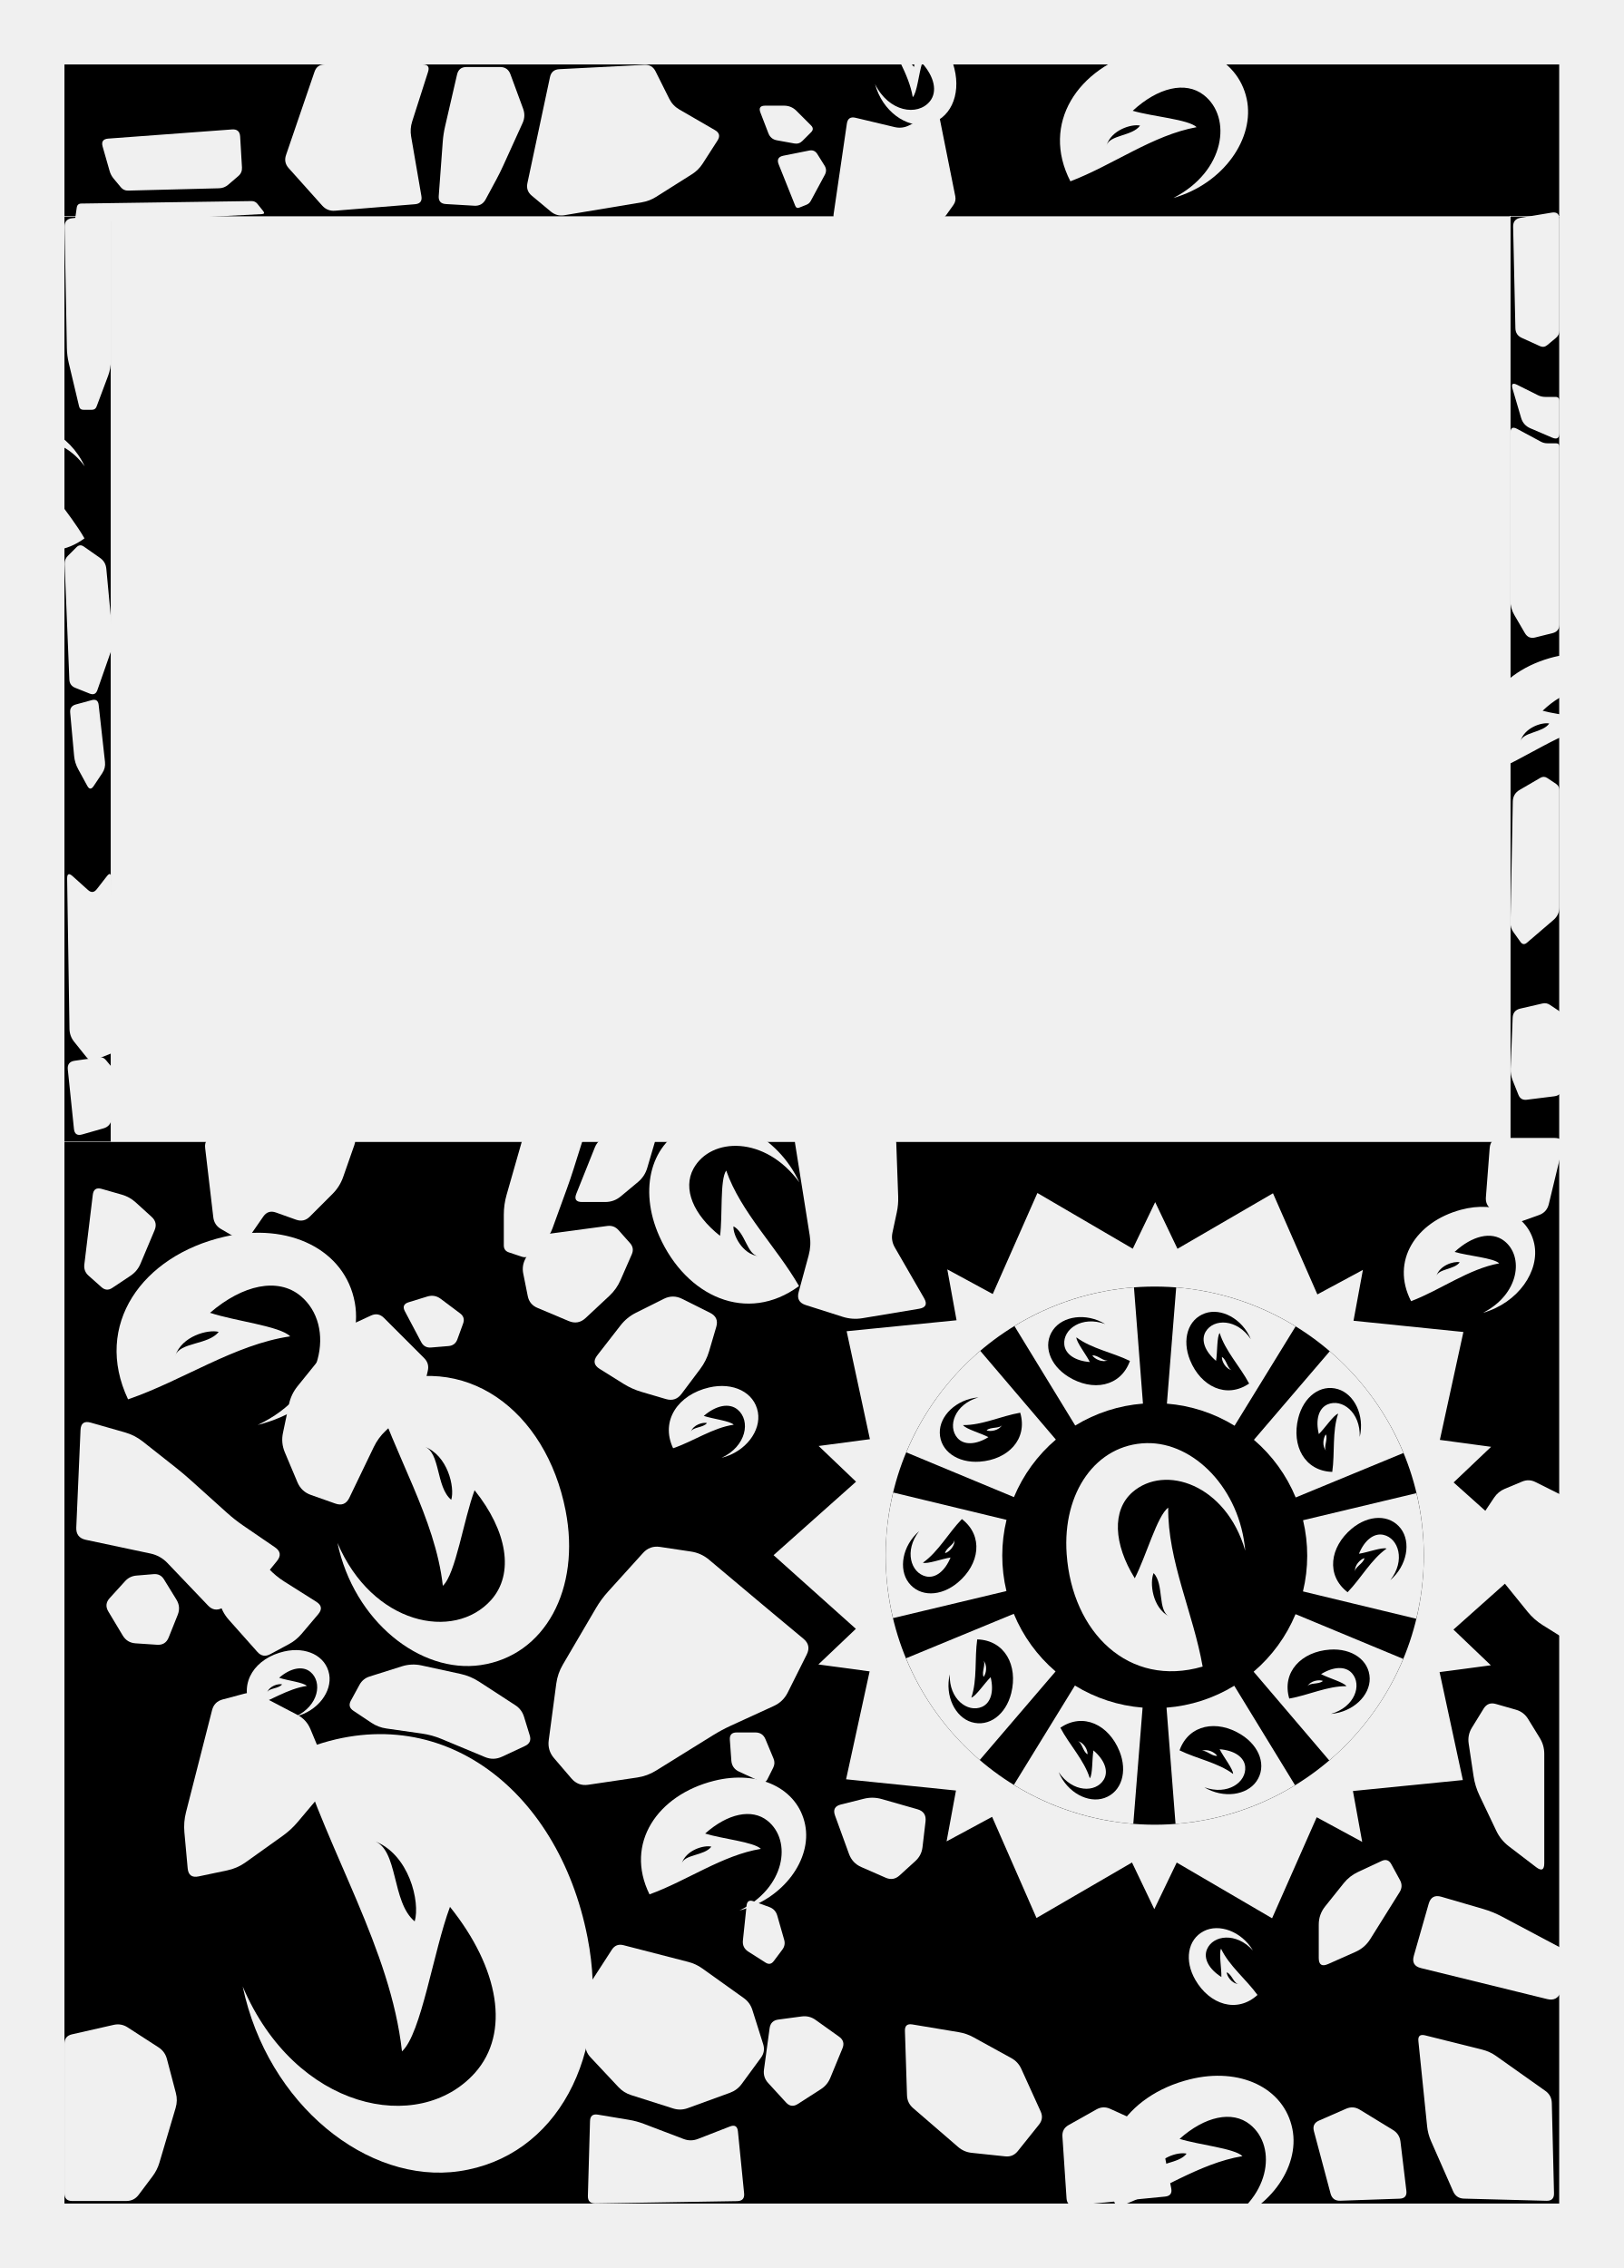
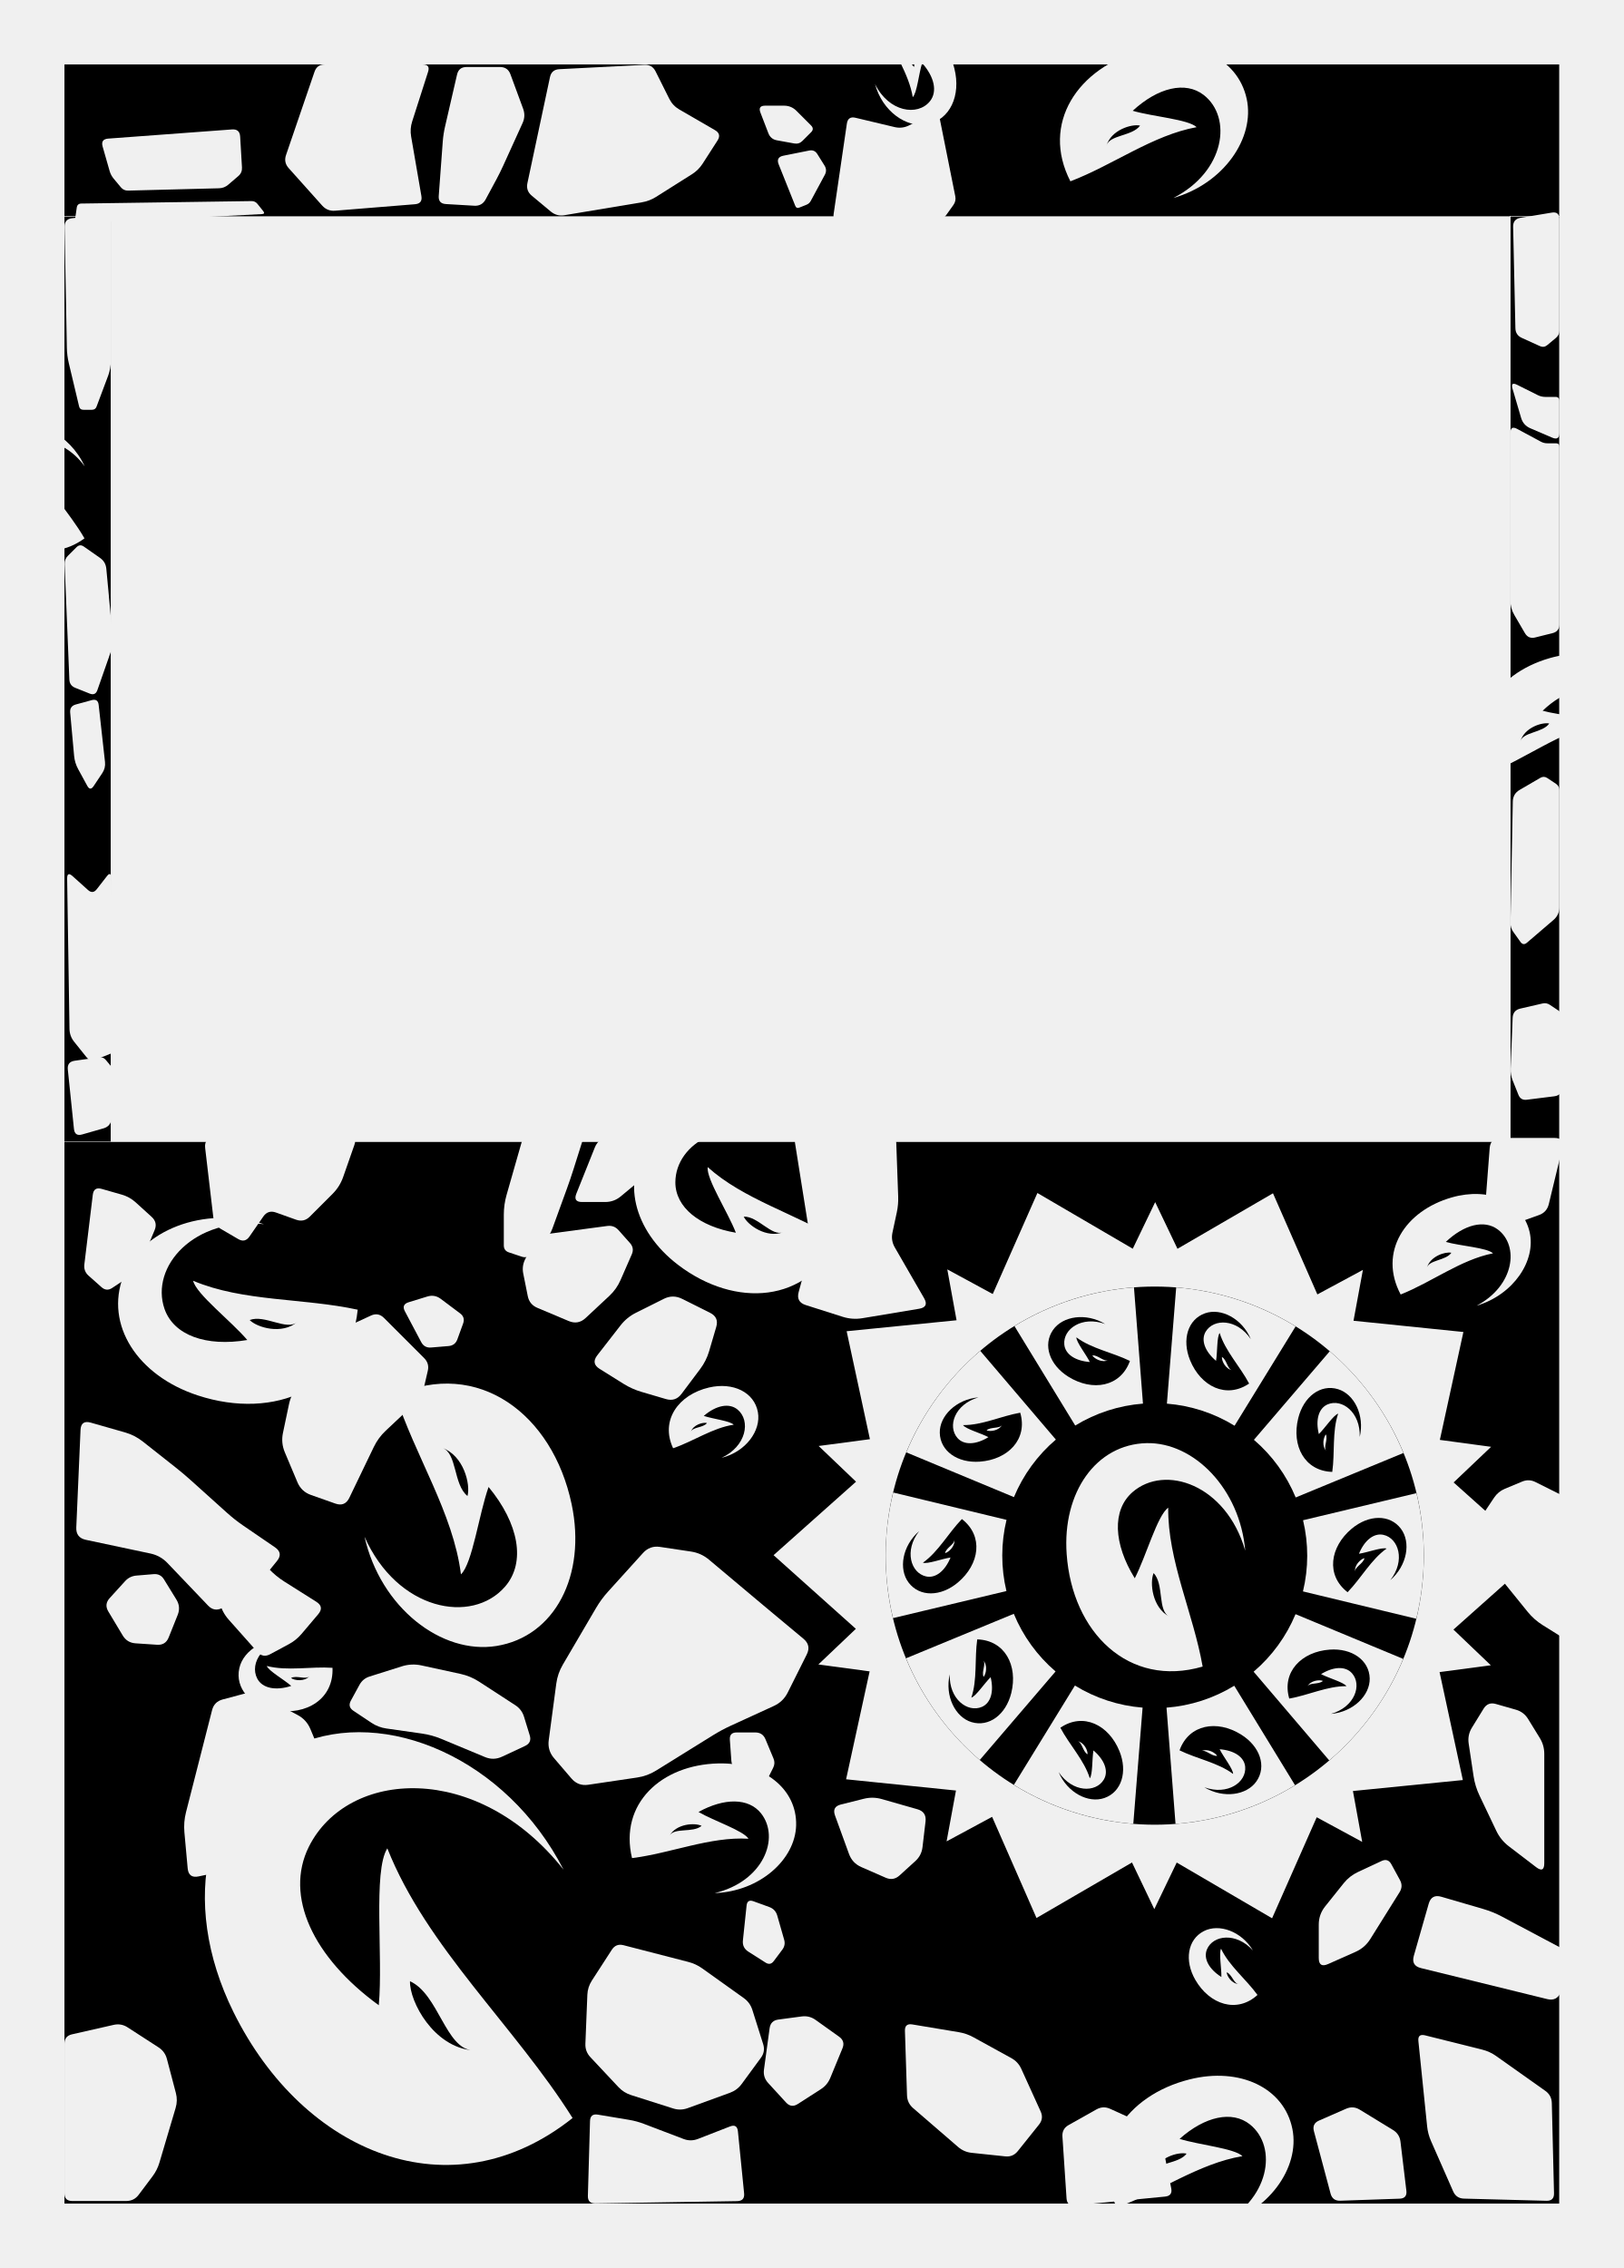
<svg xmlns="http://www.w3.org/2000/svg" viewBox="0 0 630 880">
  <defs>
    <clipPath id="dragon-observed">
      <rect x="25" y="25" width="580" height="59" />
      <rect x="25" y="84" width="18" height="359" />
      <rect x="586" y="84" width="19" height="359" />
      <rect x="25" y="443" width="580" height="412" />
    </clipPath>
    <mask id="dragon-network" maskUnits="userSpaceOnUse" x="0" y="0" width="630" height="880">
      <rect width="630" height="880" fill="white" />
      <g fill="black" fill-rule="evenodd">
        <g transform="translate(448.017 603.598) scale(0.9942857) translate(-448 -598)">
          <path d="M 30.319 484.370 L 33.615 457.180 Q 34.000 454.000 37.080 454.880 L 44.920 457.120 Q 48.000 458.000 50.370 460.155 L 56.580 465.800 Q 59.000 468.000 57.731 471.014 L 52.231 484.076 Q 51.000 487.000 48.360 488.760 L 41.204 493.531 Q 39.000 495.000 37.020 493.240 L 31.980 488.760 Q 30.000 487.000 30.319 484.370 Z" />
          <path d="M 80.643 465.965 L 77.467 438.973 Q 77.000 435.000 80.999 434.933 L 133.001 434.067 Q 137.000 434.000 135.679 437.775 L 131.321 450.225 Q 130.000 454.000 127.172 456.828 L 118.313 465.687 Q 116.000 468.000 112.920 466.900 L 105.080 464.100 Q 102.000 463.000 100.138 465.689 L 94.740 473.487 Q 93.000 476.000 90.360 474.460 L 83.640 470.540 Q 81.000 469.000 80.643 465.965 Z" />
          <path d="M 195.088 457.192 L 200.901 436.846 Q 202.000 433.000 205.997 432.833 L 222.003 432.167 Q 226.000 432.000 224.795 435.814 L 221.205 447.186 Q 220.000 451.000 218.633 454.759 L 212.957 470.368 Q 212.000 473.000 210.020 474.980 L 204.476 480.524 Q 203.000 482.000 201.020 481.340 L 195.980 479.660 Q 194.000 479.000 194.000 476.913 L 194.000 464.960 Q 194.000 461.000 195.088 457.192 Z" />
          <path d="M 222.307 456.732 L 229.514 438.714 Q 231.000 435.000 234.985 434.653 L 250.116 433.338 Q 254.000 433.000 252.900 436.740 L 249.970 446.703 Q 249.000 450.000 246.360 452.200 L 239.640 457.800 Q 237.000 460.000 233.563 460.000 L 224.520 460.000 Q 221.000 460.000 222.307 456.732 Z" />
          <path d="M 202.320 482.360 L 205.680 475.640 Q 207.000 473.000 209.926 472.610 L 234.374 469.350 Q 237.000 469.000 238.760 470.980 L 243.240 476.020 Q 245.000 478.000 243.938 480.427 L 239.540 490.480 Q 238.000 494.000 235.191 496.622 L 225.924 505.271 Q 223.000 508.000 219.313 506.448 L 207.102 501.306 Q 204.000 500.000 203.340 496.700 L 201.579 487.894 Q 201.000 485.000 202.320 482.360 Z" />
          <path d="M 161.760 514.659 L 155.400 502.645 Q 154.000 500.000 156.860 499.120 L 164.140 496.880 Q 167.000 496.000 169.394 497.795 L 176.940 503.455 Q 179.000 505.000 178.120 507.420 L 175.880 513.580 Q 175.000 516.000 172.434 516.214 L 165.640 516.780 Q 163.000 517.000 161.760 514.659 Z" />
          <path d="M 113.513 531.888 L 130.021 511.450 Q 132.000 509.000 134.860 507.680 L 142.140 504.320 Q 145.000 503.000 147.227 505.227 L 162.925 520.925 Q 165.000 523.000 164.340 525.860 L 162.660 533.140 Q 162.000 536.000 159.863 538.012 L 147.913 549.259 Q 145.000 552.000 143.265 555.604 L 133.721 575.427 Q 132.000 579.000 128.260 577.680 L 118.740 574.320 Q 115.000 573.000 113.461 569.345 L 108.552 557.687 Q 107.000 554.000 107.824 550.086 L 110.176 538.914 Q 111.000 535.000 113.513 531.888 Z" />
          <path d="M 230.456 519.843 L 239.544 508.157 Q 242.000 505.000 245.578 503.211 L 256.422 497.789 Q 260.000 496.000 263.578 497.789 L 274.513 503.257 Q 278.000 505.000 276.900 508.740 L 274.100 518.260 Q 273.000 522.000 270.661 525.119 L 263.339 534.881 Q 261.000 538.000 257.260 536.900 L 247.740 534.100 Q 244.000 533.000 240.694 530.934 L 231.392 525.120 Q 228.000 523.000 230.456 519.843 Z" />
          <path d="M 313.372 473.050 L 307.628 436.950 Q 307.000 433.000 311.000 433.000 L 343.000 433.000 Q 347.000 433.000 347.143 436.997 L 347.888 457.852 Q 348.000 461.000 347.340 464.080 L 345.660 471.920 Q 345.000 475.000 346.574 477.728 L 358.001 497.535 Q 360.000 501.000 356.054 501.658 L 333.946 505.342 Q 330.000 506.000 326.188 504.787 L 311.812 500.213 Q 308.000 499.000 309.052 495.141 L 312.948 480.859 Q 314.000 477.000 313.372 473.050 Z" />
          <path d="M 27.174 587.004 L 28.826 548.996 Q 29.000 545.000 32.846 546.099 L 46.154 549.901 Q 50.000 551.000 53.140 553.479 L 65.860 563.521 Q 69.000 566.000 71.973 568.676 L 86.027 581.324 Q 89.000 584.000 92.301 586.259 L 104.699 594.741 Q 108.000 597.000 105.478 600.104 L 97.171 610.327 Q 95.000 613.000 91.920 614.540 L 84.080 618.460 Q 81.000 620.000 78.622 617.509 L 62.762 600.893 Q 60.000 598.000 56.087 597.170 L 30.913 591.830 Q 27.000 591.000 27.174 587.004 Z" />
          <path d="M 40.200 614.580 L 46.218 607.960 Q 48.000 606.000 50.640 605.780 L 57.360 605.220 Q 60.000 605.000 61.388 607.256 L 66.240 615.140 Q 68.000 618.000 66.753 621.118 L 63.228 629.929 Q 62.000 633.000 58.700 632.780 L 50.300 632.220 Q 47.000 632.000 45.298 629.164 L 39.683 619.804 Q 38.000 617.000 40.200 614.580 Z" />
          <path d="M 83.091 616.105 L 77.650 592.785 Q 77.000 590.000 79.860 590.000 L 87.140 590.000 Q 90.000 590.000 91.956 592.086 L 102.264 603.082 Q 105.000 606.000 108.382 608.136 L 120.832 615.999 Q 124.000 618.000 121.580 620.860 L 115.098 628.520 Q 113.000 631.000 110.140 632.540 L 102.860 636.460 Q 100.000 638.000 97.842 635.572 L 86.657 622.990 Q 84.000 620.000 83.091 616.105 Z" />
          <path d="M 69.990 698.124 L 80.155 658.309 Q 81.000 655.000 84.300 654.120 L 92.700 651.880 Q 96.000 651.000 99.025 652.585 L 113.457 660.144 Q 117.000 662.000 118.538 665.692 L 125.462 682.308 Q 127.000 686.000 124.423 689.060 L 113.577 701.940 Q 111.000 705.000 107.745 707.325 L 93.255 717.675 Q 90.000 720.000 86.086 720.824 L 74.914 723.176 Q 71.000 724.000 70.638 720.016 L 69.362 705.984 Q 69.000 702.000 69.990 698.124 Z" />
          <path d="M 134.320 654.580 L 137.680 648.420 Q 139.000 646.000 141.629 645.170 L 154.186 641.205 Q 158.000 640.000 161.909 640.850 L 177.091 644.150 Q 181.000 645.000 184.354 647.180 L 198.491 656.369 Q 201.000 658.000 201.880 660.860 L 204.120 668.140 Q 205.000 671.000 202.288 672.265 L 193.300 676.460 Q 190.000 678.000 186.638 676.599 L 169.692 669.538 Q 166.000 668.000 162.040 667.434 L 148.141 665.449 Q 145.000 665.000 142.360 663.240 L 135.294 658.529 Q 133.000 657.000 134.320 654.580 Z" />
          <path d="M 217.023 640.549 L 229.977 618.451 Q 232.000 615.000 234.684 612.034 L 248.316 596.966 Q 251.000 594.000 254.956 594.593 L 267.044 596.407 Q 271.000 597.000 274.063 599.573 L 292.937 615.427 Q 296.000 618.000 299.073 620.561 L 310.927 630.439 Q 314.000 633.000 312.211 636.578 L 304.789 651.422 Q 303.000 655.000 299.364 656.667 L 282.636 664.333 Q 279.000 666.000 275.601 668.109 L 253.399 681.891 Q 250.000 684.000 246.043 684.586 L 226.957 687.414 Q 223.000 688.000 220.397 684.963 L 213.603 677.037 Q 211.000 674.000 211.529 670.035 L 214.471 647.965 Q 215.000 644.000 217.023 640.549 Z" />
          <path d="M 282.780 677.920 L 282.204 669.853 Q 282.000 667.000 284.860 667.000 L 292.140 667.000 Q 295.000 667.000 296.100 669.640 L 299.243 677.184 Q 300.000 679.000 299.120 680.760 L 296.880 685.240 Q 296.000 687.000 294.213 686.175 L 285.804 682.294 Q 283.000 681.000 282.780 677.920 Z" />
          <path d="M 328.687 714.389 L 323.240 699.410 Q 322.000 696.000 325.520 695.120 L 334.480 692.880 Q 338.000 692.000 341.489 692.997 L 355.379 696.965 Q 359.000 698.000 358.560 701.740 L 357.382 711.752 Q 357.000 715.000 354.580 717.200 L 348.420 722.800 Q 346.000 725.000 343.004 723.689 L 333.520 719.540 Q 330.000 718.000 328.687 714.389 Z" />
          <path d="M 287.300 748.147 L 288.730 734.561 Q 289.000 732.000 291.420 732.880 L 297.580 735.120 Q 300.000 736.000 300.707 738.476 L 303.396 747.885 Q 304.000 750.000 302.680 751.760 L 299.320 756.240 Q 298.000 758.000 296.144 756.819 L 289.420 752.540 Q 287.000 751.000 287.300 748.147 Z" />
          <path d="M 577.216 458.191 L 578.693 438.988 Q 579.000 435.000 583.000 435.000 L 604.000 435.000 Q 608.000 435.000 607.061 438.888 L 601.767 460.821 Q 601.000 464.000 597.920 465.100 L 589.653 468.052 Q 587.000 469.000 584.800 467.240 L 579.200 462.760 Q 577.000 461.000 577.216 458.191 Z" />
          <path d="M 573.910 585.135 L 580.414 575.380 Q 582.000 573.000 584.640 571.900 L 591.360 569.100 Q 594.000 568.000 596.558 569.279 L 608.422 575.211 Q 612.000 577.000 612.000 581.000 L 612.000 629.000 Q 612.000 633.000 608.608 630.880 L 599.392 625.120 Q 596.000 623.000 593.483 619.891 L 581.167 604.676 Q 579.000 602.000 577.460 598.920 L 573.540 591.080 Q 572.000 588.000 573.910 585.135 Z" />
          <path d="M 571.760 665.140 L 576.321 657.728 Q 578.000 655.000 581.080 655.880 L 588.920 658.120 Q 592.000 659.000 593.679 661.728 L 598.240 669.140 Q 600.000 672.000 600.000 675.358 L 600.000 718.000 Q 600.000 722.000 596.823 719.570 L 586.177 711.430 Q 583.000 709.000 581.280 705.389 L 574.720 691.611 Q 573.000 688.000 572.407 684.044 L 570.498 671.321 Q 570.000 668.000 571.760 665.140 Z" />
          <path d="M 527.300 721.460 L 536.502 717.166 Q 539.000 716.000 540.320 718.420 L 543.680 724.580 Q 545.000 727.000 543.539 729.338 L 532.120 747.608 Q 530.000 751.000 526.345 752.625 L 515.655 757.375 Q 512.000 759.000 512.000 755.000 L 512.000 742.000 Q 512.000 738.000 514.499 734.877 L 521.725 725.844 Q 524.000 723.000 527.300 721.460 Z" />
          <path d="M 549.099 754.154 L 554.901 733.846 Q 556.000 730.000 559.840 731.120 L 576.160 735.880 Q 580.000 737.000 583.532 738.877 L 608.468 752.123 Q 612.000 754.000 610.550 757.728 L 606.450 768.272 Q 605.000 772.000 601.115 771.046 L 551.885 758.954 Q 548.000 758.000 549.099 754.154 Z" />
-           <path d="M 97.955 546.997 C 123.107 540.778 139.393 518.715 135.867 499.293 C 132.106 478.579 110.073 467.717 84.882 473.576 C 52.872 480.996 33.674 507.978 47.375 537.003 C 68.711 529.697 88.839 515.613 110.648 512.428 C 106.745 508.419 89.001 506.455 79.367 503.237 C 92.191 492.202 105.907 489.369 114.686 496.643 C 128.539 508.183 124.001 534.824 97.955 546.997 Z M 82.734 510.68 C 78.761 515.841 67.417 514.648 65.792 520.048 C 68.323 512.325 78.604 509.607 82.734 510.68 Z" />
-           <path d="M 129.089 593.028 C 135.523 623.595 161.422 644.145 184.971 640.714 C 210.087 637.054 224.101 610.964 218.102 580.367 C 210.508 541.486 178.805 517.22 143.258 532.506 C 151.164 558.521 167.286 583.365 170.206 609.776 C 175.2 605.242 178.314 583.945 182.596 572.474 C 195.353 588.389 198.188 605.033 189.055 615.305 C 174.567 631.511 142.66 624.923 129.089 593.028 Z M 173.487 576.217 C 167.435 571.212 169.35 557.595 162.912 555.409 C 172.111 558.784 174.953 571.286 173.487 576.217 Z" />
-           <path d="M 92.111 766.135 C 101.837 812.341 140.986 843.406 176.584 838.218 C 214.55 832.687 235.734 793.248 226.666 746.996 C 215.187 688.223 167.264 651.541 113.529 674.648 C 125.48 713.974 149.85 751.528 154.265 791.453 C 161.815 784.598 166.52 752.405 172.995 735.065 C 192.278 759.122 196.563 784.283 182.758 799.81 C 160.857 824.307 112.626 814.349 92.111 766.135 Z M 159.224 740.724 C 150.076 733.159 152.971 712.574 143.239 709.27 C 157.144 714.371 161.44 733.269 159.224 740.724 Z" />
-           <path d="M 285.947 736.487 C 303.264 731.883 314.26 716.43 311.587 703.043 C 308.736 688.765 293.37 681.52 276.022 685.875 C 253.977 691.392 241.027 710.282 250.851 730.187 C 265.517 724.877 279.265 714.895 294.307 712.43 C 291.56 709.705 279.266 708.561 272.566 706.452 C 281.3 698.666 290.75 696.542 296.908 701.466 C 306.627 709.279 303.811 727.755 285.947 736.487 Z M 274.984 711.558 C 272.299 715.175 264.44 714.486 263.382 718.24 C 265.039 712.87 272.115 710.866 274.984 711.558 Z" />
-           <path d="M 309.319 452.328 C 300.759 433.877 281.317 424.631 266.878 430.258 C 251.479 436.259 246.409 454.865 254.697 473.4 C 265.21 496.956 288.88 507.709 309.195 492.803 C 300.368 477.455 286.5 464.054 280.778 447.724 C 278.273 451.333 279.418 465.301 278.381 473.207 C 267.956 464.978 263.719 454.832 268.009 446.978 C 274.827 434.573 296.036 434.079 309.319 452.328 Z M 283.612 469.497 C 288.185 471.786 288.964 480.707 293.37 481.15 C 287.039 480.356 283.404 472.841 283.612 469.497 Z" />
-           <path d="M 576.096 503.235 C 589.836 499.324 598.386 486.852 596.069 476.217 C 593.598 464.875 581.248 459.313 567.479 463.026 C 549.982 467.731 539.922 482.97 548.03 498.701 C 559.648 494.264 570.468 486.116 582.425 483.941 C 580.197 481.807 570.381 481.066 565.011 479.478 C 571.865 473.15 579.369 471.325 584.346 475.164 C 592.202 481.257 590.215 496.025 576.096 503.235 Z M 567.009 483.514 C 564.919 486.435 558.645 485.996 557.853 489.003 C 559.099 484.699 564.713 483.003 567.009 483.514 Z" />
-           <path d="M 112.751 660.793 C 121.448 658.643 127.08 651.014 125.86 644.298 C 124.56 637.135 116.941 633.379 108.23 635.405 C 97.161 637.971 90.523 647.301 95.26 657.338 C 102.638 654.811 109.598 649.941 117.14 648.84 C 115.79 647.453 109.654 646.774 106.323 645.661 C 110.758 641.845 115.5 640.866 118.536 643.381 C 123.327 647.372 121.757 656.584 112.751 660.793 Z M 107.488 648.235 C 106.114 650.02 102.191 649.607 101.629 651.475 C 102.504 648.804 106.059 647.864 107.488 648.235 Z" />
+           <path d="M 100.4 468.645 C 76.638 461.239 52.276 471.265 45.509 488.98 C 38.292 507.872 50.992 527.761 74.607 535.482 C 104.603 545.313 133.806 532.694 136.991 502.026 C 115.822 497.413 92.275 498.97 72.768 490.735 C 73.981 495.972 87.585 506.415 93.899 513.853 C 77.87 516.54 65.19 512.042 61.596 501.697 C 55.955 485.32 72.94 465.687 100.4 468.645 Z M 94.836 506.062 C 100.669 503.798 109.397 510.423 113.42 506.794 C 107.497 511.881 97.696 508.998 94.836 506.062 Z" />
+           <path d="M 139.647 590.601 C 145.899 618.327 169.729 636.686 191.109 633.258 C 213.912 629.601 226.322 605.682 220.466 577.923 C 213.051 542.649 183.892 520.984 151.75 535.354 C 159.281 558.919 174.272 581.312 177.273 605.303 C 181.758 601.112 184.313 581.696 188.06 571.204 C 199.873 585.517 202.669 600.624 194.494 610.088 C 181.524 625.02 152.409 619.442 139.647 590.601 Z M 179.821 574.729 C 174.25 570.254 175.815 557.84 169.929 555.936 C 178.342 558.886 181.091 570.223 179.821 574.729 Z" />
+           <path d="M 217.314 720.552 C 195.082 677.184 147.663 656.883 113.626 671.716 C 77.324 687.534 66.94 732.557 88.531 776.149 C 115.921 831.554 173.601 855.066 220.832 817.465 C 198.253 781.553 163.788 750.777 148.55 712.221 C 142.894 721.097 146.95 754.43 145.213 773.455 C 119.479 754.736 108.379 730.847 117.909 711.637 C 133.063 681.297 183.794 678.115 217.314 720.552 Z M 157.388 764.08 C 168.552 769.129 171.259 790.412 181.847 791.059 C 166.616 789.755 157.206 772.105 157.388 764.08 Z" />
+           <path d="M 276.256 729.693 C 293.834 729.05 307.718 716.646 308.069 703.25 C 308.443 688.962 295.307 678.687 277.754 679.086 C 255.451 679.577 238.95 694.846 244.028 716.035 C 259.222 714.139 274.551 707.572 289.487 708.481 C 287.449 705.275 275.929 701.508 269.974 698.033 C 280.027 692.478 289.535 692.499 294.36 698.55 C 301.966 708.142 295.255 725.216 276.256 729.693 Z M 271.179 703.447 C 267.822 706.326 260.449 703.959 258.62 707.322 C 261.373 702.541 268.583 702.161 271.179 703.447 Z" />
+           <path d="M 303.24 435.871 C 285.423 422.694 262.005 424.001 251.134 436.918 C 239.54 450.694 244.403 471.134 262.003 484.533 C 284.352 501.572 312.6 499.501 324.247 474.643 C 307.795 464.573 287.538 458.996 273.543 446.366 C 273.031 451.124 281.417 463.885 284.551 471.986 C 270.287 469.558 260.939 462.068 260.942 452.317 C 260.988 436.895 281.013 425.353 303.24 435.871 Z M 287.618 465.708 C 293.186 465.51 298.587 473.634 303.031 471.759 C 296.563 474.304 289.164 469.014 287.618 465.708 Z" />
+           <path d="M 573.616 500.46 C 588.043 496.135 596.872 482.862 594.273 471.685 C 591.501 459.764 578.399 454.084 563.94 458.201 C 545.564 463.419 535.184 479.631 543.963 496.095 C 556.144 491.246 567.431 482.497 580.004 480.028 C 577.623 477.811 567.265 477.175 561.58 475.58 C 568.712 468.808 576.596 466.774 581.899 470.748 C 590.271 477.055 588.393 492.652 573.616 500.46 Z M 563.746 479.806 C 561.586 482.916 554.966 482.545 554.175 485.727 C 555.426 481.171 561.318 479.3 563.746 479.806 Z" />
+           <path d="M 110.995 630.872 C 101.321 629.349 92.411 634.647 90.791 641.931 C 89.063 649.699 95.145 656.714 104.781 658.368 C 117.021 660.478 127.667 653.893 127.151 641.772 C 118.646 641.188 109.568 643.143 101.503 641.053 C 102.275 643.023 108.168 646.309 111.052 648.843 C 104.966 650.807 99.773 649.782 97.781 645.961 C 94.647 639.908 100.136 631.293 110.995 630.872 Z M 110.971 645.756 C 113.113 644.541 116.889 646.621 118.248 644.978 C 116.233 647.297 112.253 646.736 110.971 645.756 Z" />
          <path d="M 278.974 559.831 C 288.376 557.506 294.465 549.258 293.146 541.997 C 291.741 534.254 283.504 530.193 274.087 532.384 C 262.12 535.157 254.944 545.244 260.065 556.095 C 268.042 553.363 275.566 548.098 283.719 546.908 C 282.26 545.409 275.626 544.675 272.025 543.472 C 276.819 539.346 281.946 538.288 285.228 541.007 C 290.407 545.321 288.711 555.28 278.974 559.831 Z M 273.284 546.254 C 271.798 548.184 267.558 547.737 266.95 549.756 C 267.897 546.869 271.74 545.853 273.284 546.254 Z" />
          <g transform="translate(448 598)">
            <path d="M 0.171 -137.954 L 8.872 -119.746 L 46.138 -141.403 L 63.46 -101.935 L 81.225 -111.507 L 77.563 -91.662 L 120.441 -87.278 L 111.256 -45.167 L 131.255 -42.468 L 116.627 -28.566 L 148.739 0.184 L 116.556 28.854 L 131.149 42.792 L 111.144 45.442 L 120.225 87.576 L 77.336 91.853 L 80.949 111.707 L 63.207 102.092 L 45.788 141.516 L 8.576 119.768 L -0.171 137.954 L -8.872 119.746 L -46.138 141.403 L -63.46 101.935 L -81.225 111.507 L -77.563 91.662 L -120.441 87.278 L -111.256 45.167 L -131.255 42.468 L -116.627 28.566 L -148.739 -0.184 L -116.556 -28.854 L -131.149 -42.792 L -111.144 -45.442 L -120.225 -87.576 L -77.336 -91.853 L -80.949 -111.707 L -63.207 -102.092 L -45.788 -141.516 L -8.576 -119.768 Z M 105 0 A 105 105 0 1 0 -105 0 A 105 105 0 1 0 105 0 Z" />
            <path d="M 8.368 -104.666 A 105 105 0 0 1 54.973 -89.459 L 31.151 -50.694 A 59.5 59.5 0 0 0 4.742 -59.311 Z" />
            <path d="M 68.291 -79.758 A 105 105 0 0 1 97.057 -40.062 L 54.999 -22.702 A 59.5 59.5 0 0 0 38.698 -45.196 Z" />
            <path d="M 102.129 -24.385 A 105 105 0 0 1 102.068 24.638 L 57.839 13.962 A 59.5 59.5 0 0 0 57.873 -13.818 Z" />
            <path d="M 96.958 40.302 A 105 105 0 0 1 68.093 79.927 L 38.586 45.292 A 59.5 59.5 0 0 0 54.943 22.838 Z" />
            <path d="M 54.752 89.595 A 105 105 0 0 1 8.109 104.686 L 4.595 59.322 A 59.5 59.5 0 0 0 31.026 50.77 Z" />
            <path d="M -8.368 104.666 A 105 105 0 0 1 -54.973 89.459 L -31.151 50.694 A 59.5 59.5 0 0 0 -4.742 59.311 Z" />
            <path d="M -68.291 79.758 A 105 105 0 0 1 -97.057 40.062 L -54.999 22.702 A 59.5 59.5 0 0 0 -38.698 45.196 Z" />
            <path d="M -102.129 24.385 A 105 105 0 0 1 -102.068 -24.638 L -57.839 -13.962 A 59.5 59.5 0 0 0 -57.873 13.818 Z" />
            <path d="M -96.958 -40.302 A 105 105 0 0 1 -68.093 -79.927 L -38.586 -45.292 A 59.5 59.5 0 0 0 -54.943 -22.838 Z" />
            <path d="M -54.752 -89.595 A 105 105 0 0 1 -8.109 -104.686 L -4.595 -59.322 A 59.5 59.5 0 0 0 -31.026 -50.77 Z" />
          </g>
          <path d="M 483.314 596.066 C 481.251 571.94 463.265 553.681 444.822 554.096 C 425.152 554.539 411.904 573.289 413.63 597.399 C 415.799 628.031 437.899 649.697 466.694 641.294 C 463.069 620.531 453.012 599.893 453.26 579.295 C 448.989 582.312 444.581 598.404 440.202 606.826 C 431.891 593.376 431.282 580.301 439.279 573.261 C 451.958 562.16 475.885 570.243 483.314 596.066 Z M 447.565 604.806 C 451.749 609.229 448.989 619.525 453.736 621.815 C 446.977 618.349 445.971 608.462 447.565 604.806 Z" />
          <g fill="white">
            <path d="M 485.488 513.51 C 482.098 505.479 473.908 501.228 467.64 503.422 C 460.954 505.762 458.505 513.655 461.777 521.718 C 465.928 531.965 475.905 536.924 484.829 530.844 C 481.278 524.138 475.538 518.191 473.332 511.111 C 472.205 512.619 472.487 518.619 471.924 521.99 C 467.582 518.309 465.919 513.9 467.874 510.6 C 470.98 505.389 480.072 505.495 485.488 513.51 Z M 474.22 520.479 C 476.145 521.528 476.345 525.36 478.225 525.616 C 475.526 525.181 474.081 521.908 474.22 520.479 Z" />
            <path d="M 527.99 551.681 C 529.968 543.191 525.841 534.938 519.481 533.029 C 512.697 530.992 506.075 535.938 503.984 544.385 C 501.319 555.114 506.475 564.991 517.269 565.317 C 518.337 557.805 517.19 549.62 519.566 542.595 C 517.768 543.153 514.469 548.172 512.033 550.568 C 510.683 545.039 511.93 540.495 515.451 538.974 C 521.027 536.584 528.32 542.013 527.99 551.681 Z M 514.779 550.696 C 515.719 552.676 513.628 555.894 514.999 557.206 C 513.071 555.268 513.826 551.77 514.779 550.696 Z" />
            <path d="M 539.939 607.544 C 546.53 601.838 548.042 592.736 544.018 587.452 C 539.727 581.817 531.463 581.927 524.806 587.531 C 516.343 594.644 514.71 605.666 523.25 612.274 C 528.53 606.825 532.413 599.528 538.465 595.242 C 536.682 594.637 531.063 596.758 527.683 597.265 C 529.842 591.998 533.521 589.054 537.264 589.893 C 543.179 591.237 545.888 599.916 539.939 607.544 Z M 529.83 598.982 C 529.427 601.136 525.844 602.511 526.182 604.378 C 525.761 601.676 528.428 599.291 529.83 598.982 Z" />
            <path d="M 516.771 659.762 C 525.456 659.019 532.029 652.544 531.88 645.905 C 531.72 638.824 524.97 634.054 516.291 634.676 C 505.263 635.457 497.464 643.413 500.489 653.779 C 507.964 652.474 515.393 648.853 522.808 648.942 C 521.722 647.405 515.929 645.818 512.897 644.242 C 517.739 641.25 522.446 641.03 524.981 643.909 C 528.977 648.474 526.067 657.088 516.771 659.762 Z M 513.624 646.892 C 512.032 648.399 508.326 647.405 507.501 649.114 C 508.749 646.681 512.308 646.319 513.624 646.892 Z" />
            <path d="M 467.334 688.389 C 474.797 692.893 483.921 691.519 487.702 686.059 C 491.736 680.237 489.078 672.411 481.691 667.812 C 472.311 661.962 461.324 663.813 457.678 673.978 C 464.493 677.316 472.632 678.754 478.578 683.185 C 478.603 681.302 474.849 676.613 473.323 673.556 C 478.999 673.981 482.936 676.571 483.294 680.39 C 483.844 686.431 476.427 691.689 467.334 688.389 Z M 472.353 676.128 C 470.18 676.41 467.765 673.428 466.094 674.326 C 468.533 673.091 471.625 674.89 472.353 676.128 Z" />
            <path d="M 410.512 682.49 C 413.902 690.521 422.092 694.772 428.36 692.578 C 435.046 690.238 437.495 682.345 434.223 674.282 C 430.072 664.035 420.095 659.076 411.171 665.156 C 414.722 671.862 420.462 677.809 422.668 684.889 C 423.795 683.381 423.513 677.381 424.076 674.01 C 428.418 677.691 430.081 682.1 428.126 685.4 C 425.02 690.611 415.928 690.505 410.512 682.49 Z M 421.78 675.521 C 419.855 674.472 419.655 670.64 417.775 670.384 C 420.474 670.819 421.919 674.092 421.78 675.521 Z" />
            <path d="M 368.01 644.319 C 366.032 652.809 370.159 661.062 376.519 662.971 C 383.303 665.008 389.925 660.062 392.016 651.615 C 394.681 640.886 389.525 631.009 378.731 630.683 C 377.663 638.195 378.81 646.38 376.434 653.405 C 378.232 652.847 381.531 647.828 383.967 645.432 C 385.317 650.961 384.07 655.505 380.549 657.026 C 374.973 659.416 367.68 653.987 368.01 644.319 Z M 381.221 645.304 C 380.281 643.324 382.372 640.106 381.001 638.794 C 382.93 640.732 382.174 644.23 381.221 645.304 Z" />
            <path d="M 356.06 588.456 C 349.47 594.162 347.958 603.264 351.982 608.548 C 356.273 614.183 364.537 614.073 371.194 608.469 C 379.657 601.356 381.29 590.334 372.75 583.726 C 367.47 589.175 363.587 596.472 357.536 600.758 C 359.318 601.363 364.937 599.242 368.317 598.735 C 366.158 604.002 362.479 606.946 358.736 606.107 C 352.821 604.763 350.112 596.084 356.06 588.456 Z M 366.171 597.018 C 366.573 594.864 370.156 593.489 369.818 591.622 C 370.239 594.324 367.572 596.709 366.171 597.018 Z" />
            <path d="M 379.229 536.238 C 370.544 536.981 363.971 543.456 364.12 550.095 C 364.28 557.176 371.03 561.946 379.709 561.324 C 390.737 560.543 398.536 552.587 395.511 542.221 C 388.036 543.526 380.607 547.147 373.192 547.058 C 374.278 548.595 380.071 550.182 383.103 551.758 C 378.261 554.75 373.554 554.97 371.019 552.091 C 367.023 547.526 369.933 538.912 379.229 536.238 Z M 382.376 549.108 C 383.968 547.601 387.674 548.595 388.499 546.886 C 387.251 549.319 383.692 549.681 382.376 549.108 Z" />
            <path d="M 428.666 507.611 C 421.203 503.107 412.079 504.481 408.298 509.941 C 404.264 515.763 406.922 523.589 414.309 528.188 C 423.689 534.038 434.676 532.187 438.322 522.022 C 431.507 518.684 423.368 517.246 417.422 512.815 C 417.397 514.698 421.151 519.387 422.677 522.444 C 417.001 522.019 413.064 519.429 412.706 515.61 C 412.156 509.569 419.573 504.311 428.666 507.611 Z M 423.647 519.872 C 425.82 519.59 428.235 522.572 429.906 521.674 C 427.467 522.909 424.375 521.11 423.647 519.872 Z" />
          </g>
        </g>
        <path d="M 42.528 66.348 L 39.824 56.885 Q 39.000 54.000 41.992 53.778 L 90.008 50.222 Q 93.000 50.000 93.176 52.995 L 93.881 64.975 Q 94.000 67.000 92.460 68.320 L 88.540 71.680 Q 87.000 73.000 84.972 73.052 L 49.718 73.956 Q 48.000 74.000 46.900 72.680 L 44.100 69.320 Q 43.000 68.000 42.528 66.348 Z" />
        <path d="M 29.220 84.460 L 29.780 80.540 Q 30.000 79.000 31.555 78.977 L 97.591 78.020 Q 99.000 78.000 99.880 79.100 L 102.120 81.900 Q 103.000 83.000 101.593 83.073 L 47.996 85.845 Q 45.000 86.000 42.000 86.000 L 30.556 86.000 Q 29.000 86.000 29.220 84.460 Z" />
        <path d="M 110.971 60.162 L 122.029 27.838 Q 123.000 25.000 126.000 25.000 L 164.000 25.000 Q 167.000 25.000 166.086 27.857 L 159.914 47.143 Q 159.000 50.000 159.510 52.956 L 163.490 76.044 Q 164.000 79.000 161.010 79.242 L 129.990 81.758 Q 127.000 82.000 125.000 79.764 L 112.000 65.236 Q 110.000 63.000 110.971 60.162 Z" />
        <path d="M 172.675 49.077 L 177.325 28.923 Q 178.000 26.000 181.000 26.000 L 194.000 26.000 Q 197.000 26.000 198.037 28.815 L 202.963 42.185 Q 204.000 45.000 202.759 47.731 L 195.241 64.269 Q 194.000 67.000 192.578 69.641 L 188.422 77.359 Q 187.000 80.000 184.005 79.824 L 172.995 79.176 Q 170.000 79.000 170.222 76.008 L 171.778 54.992 Q 172.000 52.000 172.675 49.077 Z" />
        <path d="M 204.624 71.066 L 213.376 29.934 Q 214.000 27.000 216.996 26.846 L 250.004 25.154 Q 253.000 25.000 254.342 27.683 L 259.658 38.317 Q 261.000 41.000 263.596 42.503 L 277.404 50.497 Q 280.000 52.000 278.378 54.524 L 272.622 63.476 Q 271.000 66.000 268.464 67.602 L 254.536 76.398 Q 252.000 78.000 249.041 78.493 L 218.959 83.507 Q 216.000 84.000 213.695 82.079 L 206.305 75.921 Q 204.000 74.000 204.624 71.066 Z" />
        <path d="M 298.117 51.704 L 295.027 43.669 Q 294.000 41.000 296.860 41.000 L 304.200 41.000 Q 307.000 41.000 308.980 42.980 L 314.680 48.680 Q 316.000 50.000 314.680 51.320 L 311.320 54.680 Q 310.000 56.000 308.163 55.666 L 301.420 54.440 Q 299.000 54.000 298.117 51.704 Z" />
        <path d="M 308.560 79.900 L 302.114 63.785 Q 301.000 61.000 303.942 60.412 L 313.965 58.407 Q 316.000 58.000 317.100 59.760 L 319.900 64.240 Q 321.000 66.000 320.016 67.827 L 314.562 77.957 Q 314.000 79.000 312.900 79.440 L 310.100 80.560 Q 309.000 81.000 308.560 79.900 Z" />
        <path d="M 323.434 83.032 L 328.566 47.968 Q 329.000 45.000 331.918 45.695 L 347.082 49.305 Q 350.000 50.000 352.683 48.658 L 361.317 44.342 Q 364.000 43.000 364.588 45.942 L 370.629 76.144 Q 371.000 78.000 369.900 79.540 L 367.100 83.460 Q 366.000 85.000 364.108 85.044 L 325.999 85.930 Q 323.000 86.000 323.434 83.032 Z" />
        <path d="M 25.943 135.001 L 25.057 87.999 Q 25.000 85.000 27.982 84.669 L 40.018 83.331 Q 43.000 83.000 43.000 86.000 L 43.000 140.000 Q 43.000 143.000 41.947 145.809 L 37.463 157.764 Q 37.000 159.000 35.680 159.000 L 32.320 159.000 Q 31.000 159.000 30.694 157.716 L 26.695 140.918 Q 26.000 138.000 25.943 135.001 Z" />
        <path d="M 26.903 263.632 L 25.076 218.865 Q 25.000 217.000 26.320 215.680 L 29.680 212.320 Q 31.000 211.000 32.529 212.071 L 38.800 216.460 Q 41.000 218.000 41.251 220.674 L 43.720 247.013 Q 44.000 250.000 43.009 252.832 L 37.783 267.764 Q 37.000 270.000 34.800 269.120 L 29.200 266.880 Q 27.000 266.000 26.903 263.632 Z" />
        <path d="M 28.750 293.255 L 27.227 276.498 Q 27.000 274.000 29.420 273.340 L 35.580 271.660 Q 38.000 271.000 38.277 273.493 L 40.737 295.635 Q 41.000 298.000 39.680 299.980 L 36.320 305.020 Q 35.000 307.000 33.860 304.911 L 30.320 298.420 Q 29.000 296.000 28.750 293.255 Z" />
        <path d="M 26.956 399.183 L 26.046 340.959 Q 26.000 338.000 28.200 339.980 L 34.136 345.322 Q 36.000 347.000 37.540 345.020 L 41.460 339.980 Q 43.000 338.000 43.072 340.507 L 44.932 405.631 Q 45.000 408.000 42.800 408.880 L 37.200 411.120 Q 35.000 412.000 33.520 410.150 L 28.760 404.200 Q 27.000 402.000 26.956 399.183 Z" />
        <path d="M 28.691 438.016 L 26.309 414.984 Q 26.000 412.000 28.970 411.576 L 38.299 410.243 Q 40.000 410.000 41.100 411.320 L 43.900 414.680 Q 45.000 416.000 44.837 417.711 L 43.284 434.014 Q 43.000 437.000 40.115 437.824 L 31.885 440.176 Q 29.000 441.000 28.691 438.016 Z" />
        <path d="M 587.941 127.342 L 587.067 87.999 Q 587.000 85.000 589.959 84.507 L 602.041 82.493 Q 605.000 82.000 605.000 85.000 L 605.000 128.282 Q 605.000 130.000 603.680 131.100 L 600.320 133.900 Q 599.000 135.000 597.436 134.289 L 590.420 131.100 Q 588.000 130.000 587.941 127.342 Z" />
        <path d="M 590.154 162.122 L 586.833 150.832 Q 586.000 148.000 588.640 149.320 L 596.623 153.311 Q 598.000 154.000 599.540 154.000 L 603.460 154.000 Q 605.000 154.000 605.000 155.540 L 605.000 168.000 Q 605.000 171.000 602.243 169.818 L 593.757 166.182 Q 591.000 165.000 590.154 162.122 Z" />
        <path d="M 586.000 233.000 L 586.000 168.000 Q 586.000 165.000 588.641 166.422 L 597.838 171.374 Q 599.000 172.000 600.320 172.000 L 603.680 172.000 Q 605.000 172.000 605.000 173.320 L 605.000 242.279 Q 605.000 245.000 602.360 245.660 L 595.640 247.340 Q 593.000 248.000 591.629 245.649 L 587.512 238.591 Q 586.000 236.000 586.000 233.000 Z" />
        <path d="M 586.036 358.108 L 586.942 310.999 Q 587.000 308.000 589.591 306.488 L 597.630 301.799 Q 599.000 301.000 600.320 301.880 L 603.680 304.120 Q 605.000 305.000 605.000 306.586 L 605.000 352.000 Q 605.000 355.000 602.722 356.952 L 592.437 365.768 Q 591.000 367.000 589.900 365.460 L 587.100 361.540 Q 586.000 360.000 586.036 358.108 Z" />
        <path d="M 586.095 414.632 L 586.883 394.933 Q 587.000 392.000 589.860 391.340 L 598.454 389.357 Q 600.000 389.000 601.320 389.880 L 604.680 392.120 Q 606.000 393.000 606.000 394.586 L 606.000 422.000 Q 606.000 425.000 603.023 425.372 L 592.351 426.706 Q 590.000 427.000 589.120 424.800 L 586.880 419.200 Q 586.000 417.000 586.095 414.632 Z" />
        <path d="M 227.120 793.002 L 227.880 773.998 Q 228.000 771.000 229.630 768.481 L 237.370 756.519 Q 239.000 754.000 241.905 754.750 L 267.095 761.250 Q 270.000 762.000 272.441 763.744 L 288.559 775.256 Q 291.000 777.000 291.903 779.861 L 296.097 793.139 Q 297.000 796.000 295.226 798.419 L 287.774 808.581 Q 286.000 811.000 283.181 812.025 L 266.819 817.975 Q 264.000 819.000 261.141 818.090 L 244.859 812.910 Q 242.000 812.000 239.948 809.811 L 229.052 798.189 Q 227.000 796.000 227.120 793.002 Z" />
        <path d="M 296.405 803.028 L 298.595 786.972 Q 299.000 784.000 301.974 783.604 L 311.026 782.396 Q 314.000 782.000 316.441 783.744 L 325.559 790.256 Q 328.000 792.000 326.858 794.774 L 322.142 806.226 Q 321.000 809.000 318.476 810.622 L 309.524 816.378 Q 307.000 818.000 304.973 815.789 L 298.027 808.211 Q 296.000 806.000 296.405 803.028 Z" />
        <path d="M 228.086 852.001 L 228.914 822.999 Q 229.000 820.000 231.959 820.493 L 244.041 822.507 Q 247.000 823.000 249.803 824.068 L 265.197 829.932 Q 268.000 831.000 270.796 829.913 L 283.204 825.087 Q 286.000 824.000 286.299 826.985 L 288.701 851.015 Q 289.000 854.000 286.000 854.049 L 231.000 854.951 Q 228.000 855.000 228.086 852.001 Z" />
        <path d="M 351.903 813.002 L 351.097 787.998 Q 351.000 785.000 353.959 785.493 L 372.041 788.507 Q 375.000 789.000 377.629 790.446 L 392.371 798.554 Q 395.000 800.000 396.241 802.731 L 403.759 819.269 Q 405.000 822.000 403.126 824.343 L 394.874 834.657 Q 393.000 837.000 390.016 836.686 L 376.984 835.314 Q 374.000 835.000 371.730 833.039 L 354.270 817.961 Q 352.000 816.000 351.903 813.002 Z" />
        <path d="M 413.800 853.007 L 412.200 828.993 Q 412.000 826.000 414.615 824.529 L 425.385 818.471 Q 428.000 817.000 430.731 818.241 L 447.269 825.759 Q 450.000 827.000 450.588 829.942 L 454.412 849.058 Q 455.000 852.000 452.014 852.291 L 416.986 855.709 Q 414.000 856.000 413.800 853.007 Z" />
        <path d="M 553.694 825.016 L 550.306 791.984 Q 550.000 789.000 552.910 789.728 L 575.090 795.272 Q 578.000 796.000 580.448 797.734 L 599.552 811.266 Q 602.000 813.000 602.073 815.999 L 602.927 851.001 Q 603.000 854.000 600.001 853.921 L 567.999 853.079 Q 565.000 853.000 563.792 850.254 L 555.208 830.746 Q 554.000 828.000 553.694 825.016 Z" />
        <path d="M 516.227 851.101 L 509.773 826.899 Q 509.000 824.000 511.748 822.798 L 522.252 818.202 Q 525.000 817.000 527.560 818.564 L 540.440 826.436 Q 543.000 828.000 543.357 830.979 L 545.643 850.021 Q 546.000 853.000 543.002 853.103 L 519.998 853.897 Q 517.000 854.000 516.227 851.101 Z" />
        <path d="M 25.000 851.000 L 25.000 793.000 Q 25.000 790.000 27.925 789.335 L 44.075 785.665 Q 47.000 785.000 49.519 786.630 L 61.481 794.370 Q 64.000 796.000 64.763 798.901 L 68.237 812.099 Q 69.000 815.000 68.148 817.876 L 61.852 839.124 Q 61.000 842.000 59.200 844.400 L 53.800 851.600 Q 52.000 854.000 49.000 854.000 L 28.000 854.000 Q 25.000 854.000 25.000 851.000 Z" />
        <path d="M 455.255 76.808 C 474.818 71.241 486.991 53.484 483.692 38.343 C 480.174 22.194 462.59 14.276 442.987 19.563 C 418.076 26.262 403.753 47.957 415.297 70.354 C 431.837 64.037 447.243 52.436 464.267 49.339 C 461.094 46.301 447.119 45.246 439.473 42.985 C 449.231 33.976 459.915 31.378 467.002 36.844 C 478.187 45.519 475.357 66.544 455.255 76.808 Z M 442.318 48.732 C 439.342 52.891 430.41 52.265 429.282 56.547 C 431.057 50.418 439.048 48.004 442.318 48.732 Z" />
        <path d="M 339.501 32.617 C 342.301 43.147 351.698 49.834 359.839 48.208 C 368.522 46.475 372.927 37.13 370.279 26.581 C 366.924 13.175 355.437 5.3 343.332 11.274 C 346.561 20.193 352.631 28.553 354.131 37.7 C 355.788 36.029 356.483 28.554 357.766 24.479 C 362.5 29.791 363.792 35.537 360.798 39.282 C 356.047 45.192 344.811 43.48 339.501 32.617 Z M 354.661 25.95 C 352.461 24.317 352.88 19.538 350.597 18.894 C 353.863 19.902 355.082 24.205 354.661 25.95 Z" />
        <path d="M 32.863 180.941 C 26.953 168.201 13.528 161.817 3.559 165.702 C -7.074 169.845 -10.575 182.693 -4.852 195.49 C 2.407 211.755 18.75 219.18 32.777 208.888 C 26.683 198.291 17.107 189.037 13.156 177.762 C 11.427 180.254 12.217 189.899 11.501 195.357 C 4.303 189.675 1.377 182.67 4.339 177.246 C 9.047 168.681 23.692 168.34 32.863 180.941 Z M 15.113 192.796 C 18.271 194.376 18.809 200.536 21.851 200.842 C 17.479 200.294 14.97 195.104 15.113 192.796 Z" />
        <path d="M 612.741 304.922 C 629.655 299.787 639.963 284.174 636.867 271.067 C 633.565 257.089 618.166 250.476 601.213 255.367 C 579.669 261.565 567.553 280.634 577.923 299.92 C 592.199 294.18 605.409 283.866 620.154 280.917 C 617.352 278.325 605.192 277.62 598.514 275.772 C 606.857 267.796 616.101 265.376 622.341 270.018 C 632.192 277.386 630.052 295.699 612.741 304.922 Z M 601.074 280.723 C 598.551 284.381 590.78 283.973 589.866 287.71 C 591.314 282.358 598.222 280.139 601.074 280.723 Z" />
        <path d="M 486.121 756.801 C 481.646 749.32 472.945 746.251 467.043 749.296 C 460.748 752.543 459.421 760.701 463.784 768.23 C 469.32 777.799 479.89 781.322 487.881 774.058 C 483.432 767.912 476.92 762.822 473.75 756.118 C 472.844 757.768 473.958 763.67 473.87 767.086 C 469.058 764.046 466.797 759.912 468.274 756.371 C 470.625 750.779 479.642 749.618 486.121 756.801 Z M 475.933 765.271 C 477.985 766.042 478.717 769.809 480.614 769.801 C 477.88 769.746 475.995 766.705 475.933 765.271 Z" />
        <path d="M 472.671 863.586 C 492.094 858.423 504.426 841.09 501.428 826.075 C 498.231 810.06 480.996 801.934 461.538 806.819 C 436.812 813.008 422.287 834.195 433.306 856.52 C 449.755 850.565 465.175 839.369 482.047 836.604 C 478.965 833.547 465.177 832.264 457.662 829.898 C 467.458 821.166 478.058 818.784 484.965 824.306 C 495.866 833.069 492.707 853.793 472.671 863.586 Z M 460.374 835.625 C 457.362 839.683 448.548 838.91 447.361 843.121 C 449.219 837.097 457.156 834.85 460.374 835.625 Z" />
      </g>
    </mask>
  </defs>
  <g clip-path="url(#dragon-observed)">
    <rect width="630" height="880" fill="currentColor" mask="url(#dragon-network)" />
  </g>
</svg>
